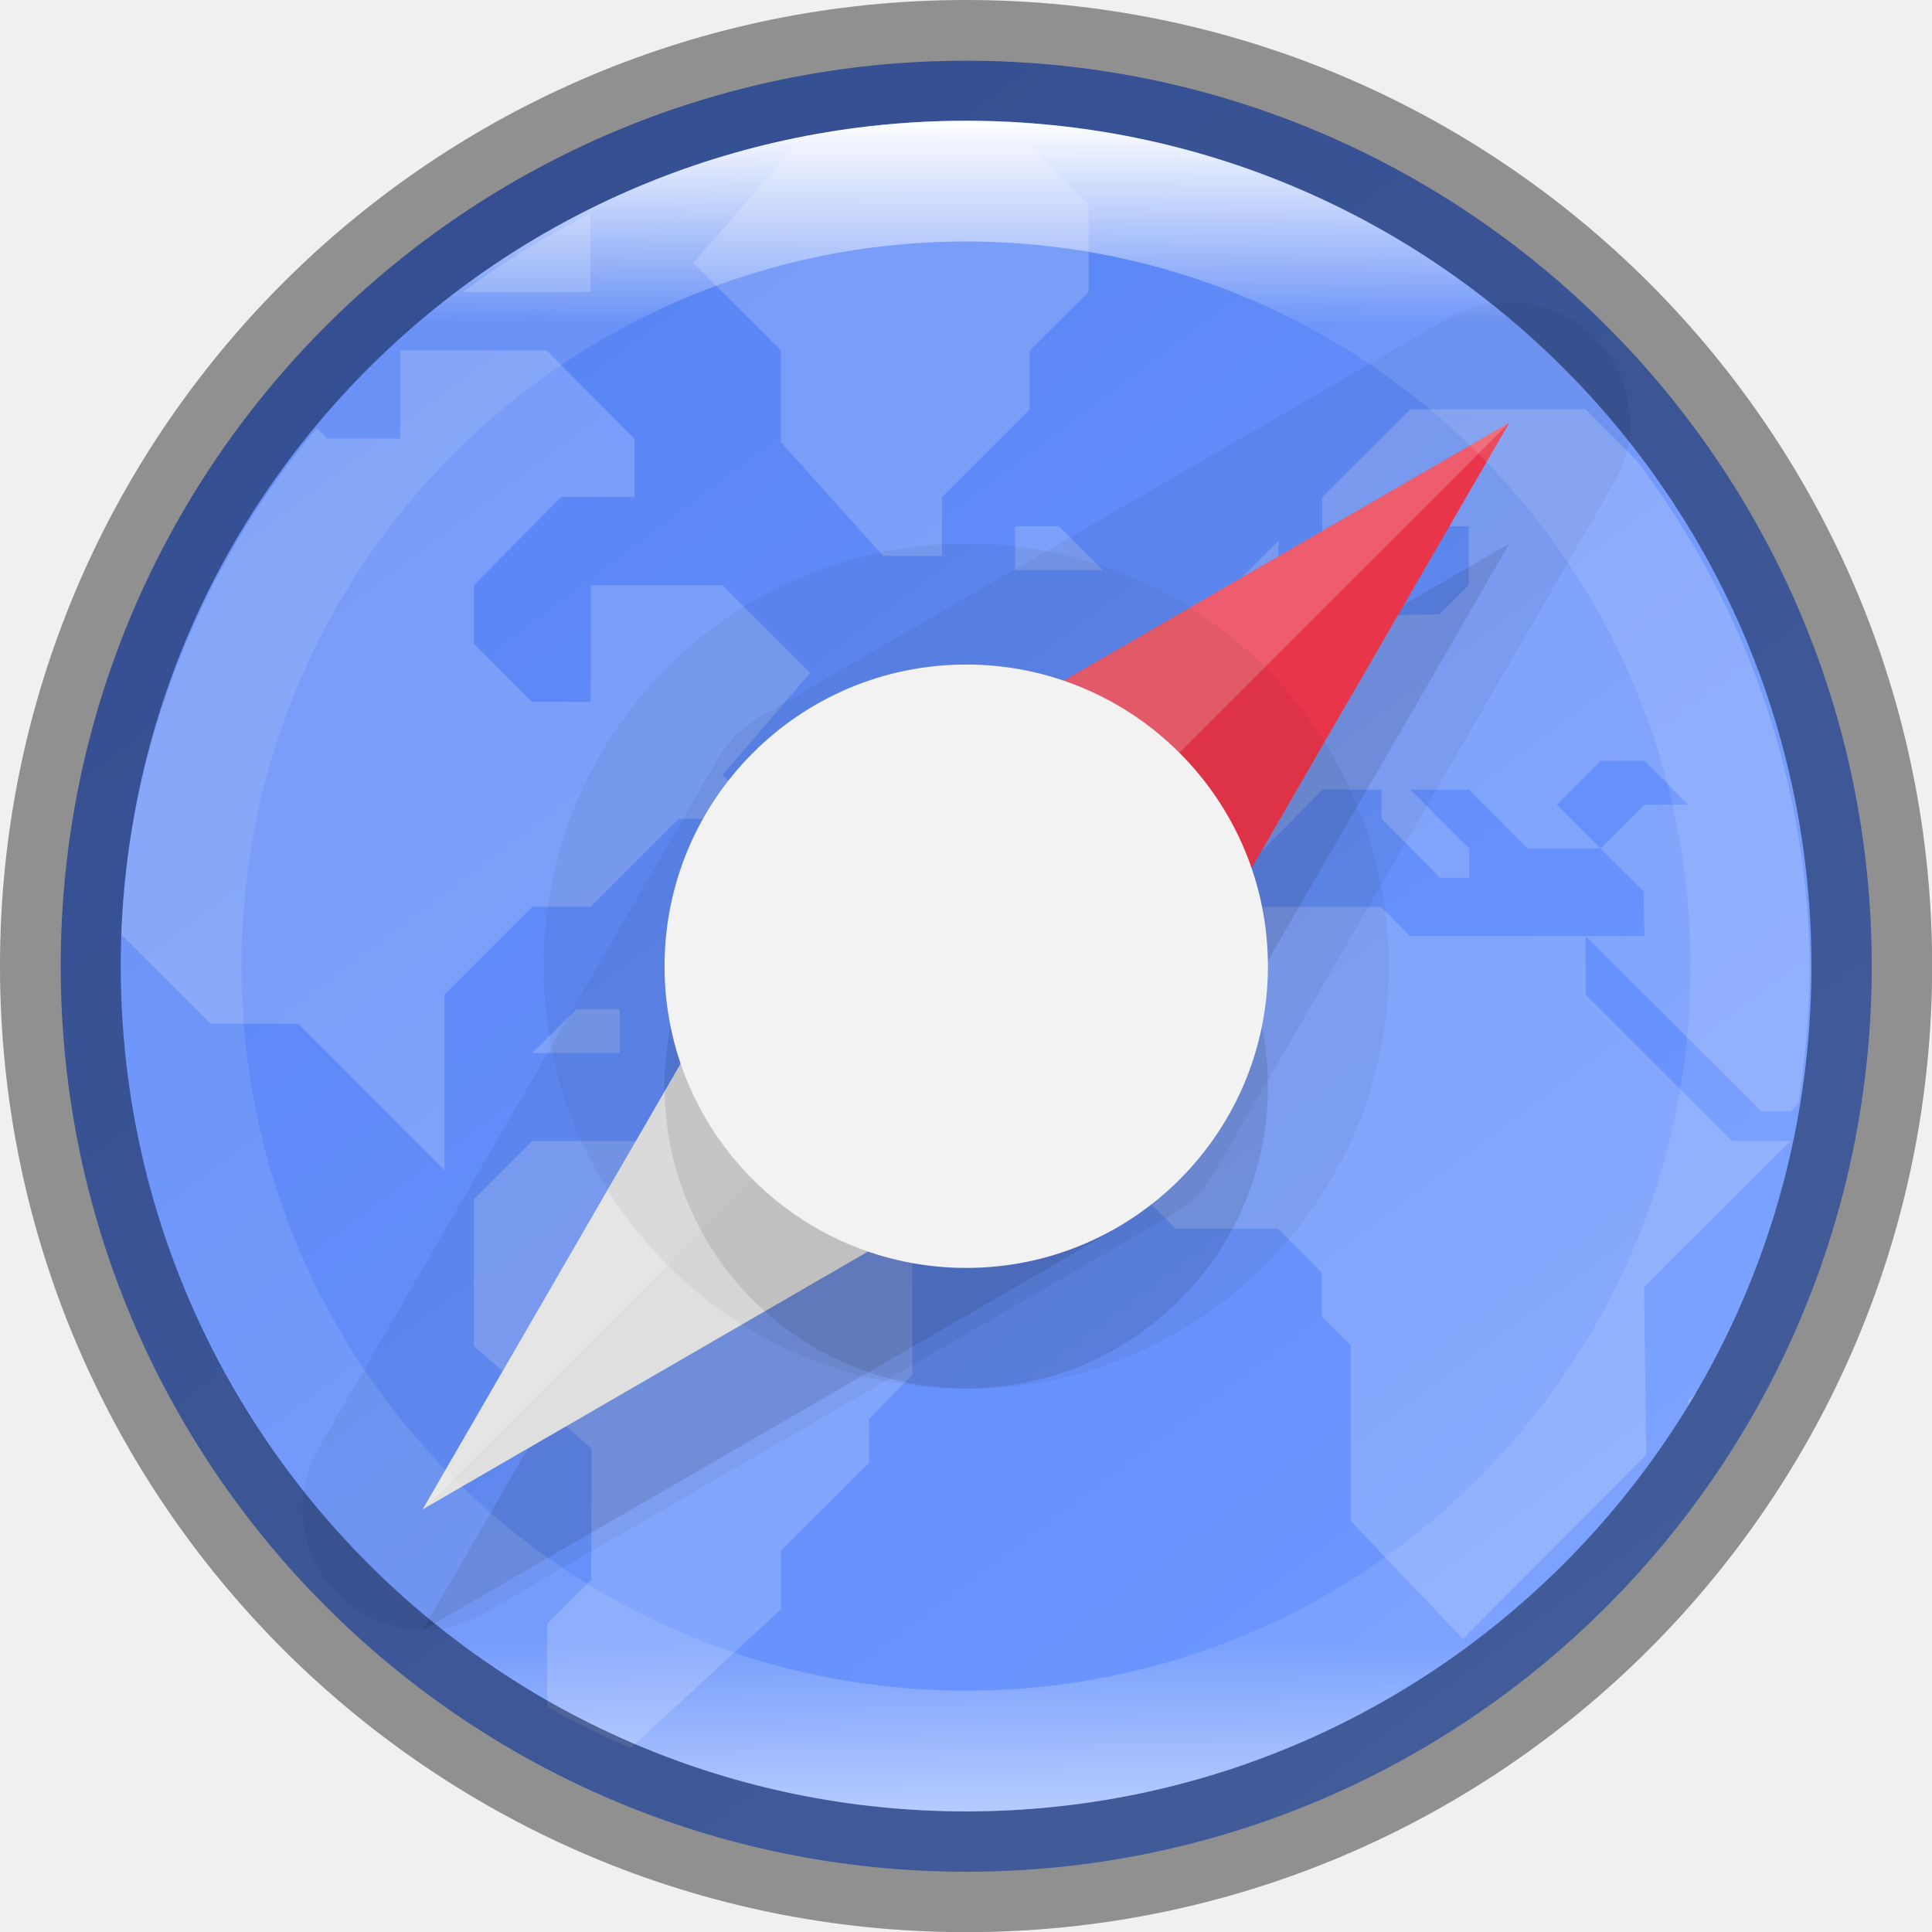
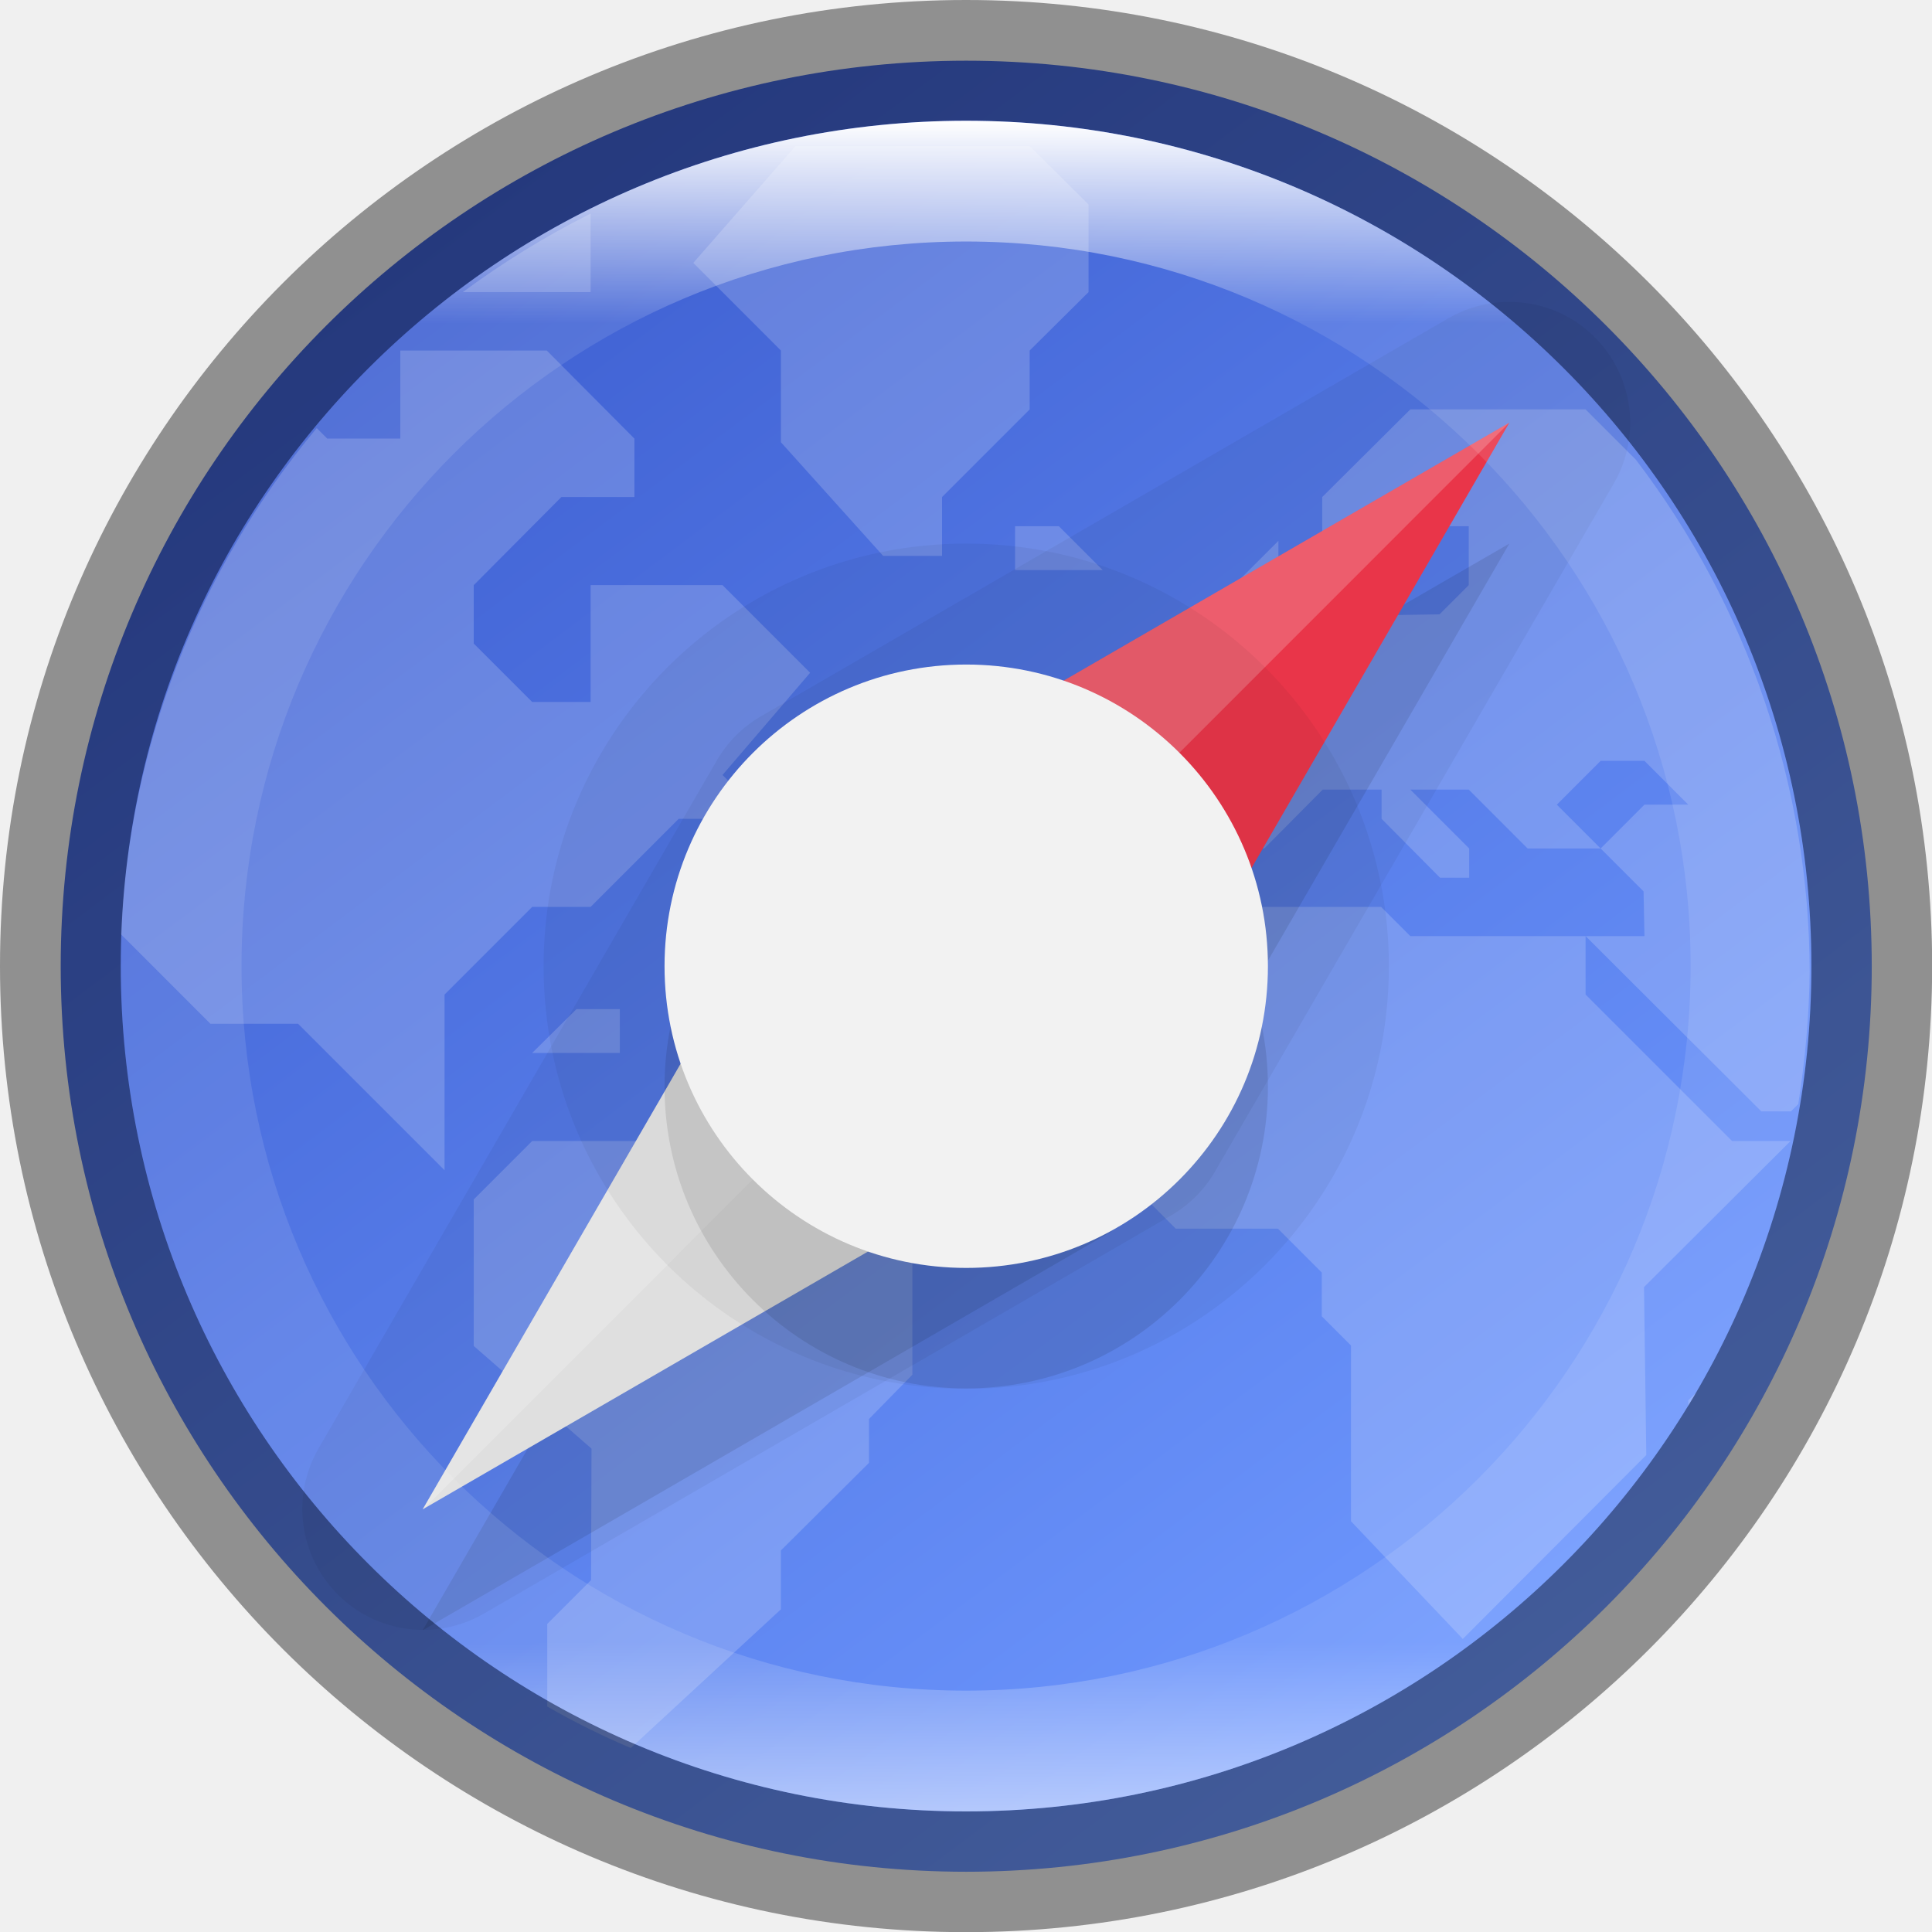
<svg xmlns="http://www.w3.org/2000/svg" xmlns:xlink="http://www.w3.org/1999/xlink" width="16" height="16" viewBox="0 0 4.233 4.233" version="1.1" id="svg5">
  <defs id="defs2">
    <linearGradient id="linearGradient1871">
      <stop style="stop-color:#ffffff;stop-opacity:1;" offset="0" id="stop1867" />
      <stop style="stop-color:#ffffff;stop-opacity:0.1" offset="0.12" id="stop2515" />
      <stop style="stop-color:#ffffff;stop-opacity:0.102" offset="0.9" id="stop2581" />
      <stop style="stop-color:#ffffff;stop-opacity:0.502" offset="1" id="stop1869" />
    </linearGradient>
    <linearGradient xlink:href="#linearGradient1871" id="linearGradient1412" x1="2.117" y1="0.265" x2="2.117" y2="3.969" gradientUnits="userSpaceOnUse" gradientTransform="scale(3.779528)" />
    <linearGradient xlink:href="#linearGradient2014" id="linearGradient2016" x1="9.922" y1="11.113" x2="2.778" y2="1.587" gradientUnits="userSpaceOnUse" gradientTransform="scale(0.3333333)" />
    <linearGradient id="linearGradient2014">
      <stop style="stop-color:#6e98ff;stop-opacity:1" offset="0" id="stop2010" />
-       <stop style="stop-color:#5884f4;stop-opacity:1" offset="1" id="stop2012" />
+       <stop style="stop-color:#3e5fd1;stop-opacity:1" offset="1" id="stop2012" />
    </linearGradient>
  </defs>
  <circle style="fill:url(#linearGradient2016);fill-opacity:1;stroke-width:0.176;stroke-linecap:round;stroke-linejoin:round" id="path986" cx="2.117" cy="2.117" r="1.984" />
  <path d="M 1.743,0.32 1.519,0.576 1.711,0.768 V 0.969 L 1.935,1.218 H 2.064 V 1.089 L 2.256,0.897 V 0.768 L 2.385,0.64 V 0.448 L 2.256,0.32 Z M 1.294,0.468 C 1.196,0.517 1.102,0.575 1.014,0.64 H 1.294 Z M 0.877,0.768 V 0.961 H 0.717 L 0.694,0.938 C 0.433,1.25 0.282,1.64 0.265,2.047 L 0.461,2.243 H 0.653 L 0.974,2.564 V 2.179 L 1.166,1.987 H 1.294 L 1.487,1.794 H 1.679 L 1.583,1.698 1.775,1.474 1.583,1.282 H 1.294 V 1.538 H 1.166 L 1.038,1.41 V 1.282 L 1.23,1.089 H 1.39 V 0.961 L 1.198,0.768 Z M 3.09,0.897 2.897,1.089 v 0.16 h 0.193 V 1.153 H 3.218 V 1.282 l -0.064,0.064 -0.257,0.004 -0.096,0.092 H 2.673 v 0.128 l -0.096,0.096 V 1.859 h 0.193 l 0.128,-0.129 h 0.129 v 0.064 l 0.128,0.129 h 0.064 V 1.859 L 3.09,1.73 h 0.128 l 0.129,0.129 h 0.16 l -0.096,-0.096 0.096,-0.096 h 0.096 l 0.096,0.096 h -0.096 l -0.096,0.096 0.094,0.094 0.002,0.098 H 3.474 L 3.859,2.435 h 0.065 L 3.94,2.419 C 3.955,2.323 3.964,2.226 3.965,2.129 3.964,1.723 3.83,1.329 3.584,1.007 L 3.474,0.897 Z M 3.474,2.051 H 3.09 L 3.026,1.987 H 2.641 L 2.416,2.211 v 0.321 l 0.16,0.16 h 0.224 l 0.096,0.096 v 0.096 l 0.064,0.064 V 3.333 L 3.205,3.591 3.607,3.188 3.602,2.82 3.923,2.5 H 3.795 L 3.474,2.179 Z M 2.224,1.153 v 0.096 h 0.192 l -0.096,-0.096 z m 0.577,0.032 -0.096,0.096 v 0.096 h 0.096 z M 1.807,1.538 1.711,1.634 h 0.096 l 0.032,0.032 h 0.032 l 0.032,-0.032 z M 1.263,2.211 1.166,2.307 H 1.358 V 2.211 Z M 1.166,2.5 1.038,2.628 v 0.321 l 0.258,0.225 -0.001,0.288 -0.096,0.096 v 0.181 c 0.059,0.034 0.12,0.064 0.183,0.091 L 1.711,3.526 V 3.397 L 1.904,3.205 V 3.109 L 1.999,3.012 V 2.756 L 1.871,2.628 H 1.615 L 1.487,2.5 Z m 2.552,0.55 -0.019,0.018 v 0.013 c 0.007,-0.011 0.013,-0.021 0.019,-0.032 z" style="color:#000000;opacity:0.18;fill:#ffffff;stroke-width:0.265" id="path915" />
  <path id="path1049" style="color:#000000;opacity:0.05;fill:#000000;stroke-width:0.529;stroke-linejoin:round;-inkscape-stroke:none" d="m 3.322,0.662 a 0.265,0.265 0 0 0 -0.148,0.035 L 1.666,1.57 a 0.265,0.265 0 0 0 -0.096,0.097 L 0.697,3.175 A 0.265,0.265 0 0 0 1.059,3.536 L 2.566,2.663 a 0.265,0.265 0 0 0 0.096,-0.096 L 3.536,1.059 A 0.265,0.265 0 0 0 3.397,0.677 0.265,0.265 0 0 0 3.322,0.662 Z" />
  <path d="M 3.307,1.191 1.799,2.063 0.926,3.572 2.434,2.699 Z" style="opacity:0.1;fill:#000000;stroke-width:0.265;stroke-linecap:round;stroke-linejoin:round" id="path2076" />
  <path id="rect1158" style="fill:#e93549;stroke-width:0.265;stroke-linecap:round;stroke-linejoin:round" d="m 3.307,0.926 -0.873,1.508 -0.635,-0.635 z" />
  <path d="m 0.926,3.307 1.508,-0.873 -0.635,-0.635 z" style="fill:#dfdfdf;fill-opacity:1;stroke-width:0.265;stroke-linecap:round;stroke-linejoin:round" id="path1561" />
  <path d="M 3.307,0.926 1.799,1.799 0.926,3.308" style="opacity:0.2;fill:#ffffff;stroke-width:0.07;stroke-linecap:round;stroke-linejoin:round" id="path2214" />
  <ellipse style="opacity:0.05;fill:#000000;fill-opacity:1;stroke-width:0.294;stroke-linecap:round;stroke-linejoin:round" id="path1737" cx="2.117" cy="2.117" rx="0.926" ry="0.926" />
  <circle style="opacity:0.1;fill:#000000;fill-opacity:1;stroke-width:0.265;stroke-linecap:round;stroke-linejoin:round" id="path1913" cx="2.117" cy="2.381" r="0.661" />
  <circle style="fill:#f2f2f2;fill-opacity:1;stroke-width:0.265;stroke-linecap:round;stroke-linejoin:round" id="path1460" cx="2.117" cy="2.117" r="0.661" />
  <path id="path1124" style="opacity:0.4;fill:#000000;stroke-width:2;stroke-linecap:round;stroke-linejoin:round" d="M 8,0 A 8,8 0 0 0 0,8 8,8 0 0 0 8,16 8,8 0 0 0 16,8 8,8 0 0 0 8,0 Z M 8,1 A 7,7 0 0 1 15,8 7,7 0 0 1 8,15 7,7 0 0 1 1,8 7,7 0 0 1 8,1 Z" transform="scale(0.2645833)" />
  <path id="path1324" style="opacity:1;fill:url(#linearGradient1412);fill-opacity:1;stroke-width:2;stroke-linecap:round;stroke-linejoin:round" d="M 8,1 A 7,7 0 0 0 1,8 7,7 0 0 0 8,15 7,7 0 0 0 15,8 7,7 0 0 0 8,1 Z M 8,2 A 6,6 0 0 1 14,8 6,6 0 0 1 8,14 6,6 0 0 1 2,8 6,6 0 0 1 8,2 Z" transform="scale(0.2645833)" />
</svg>
